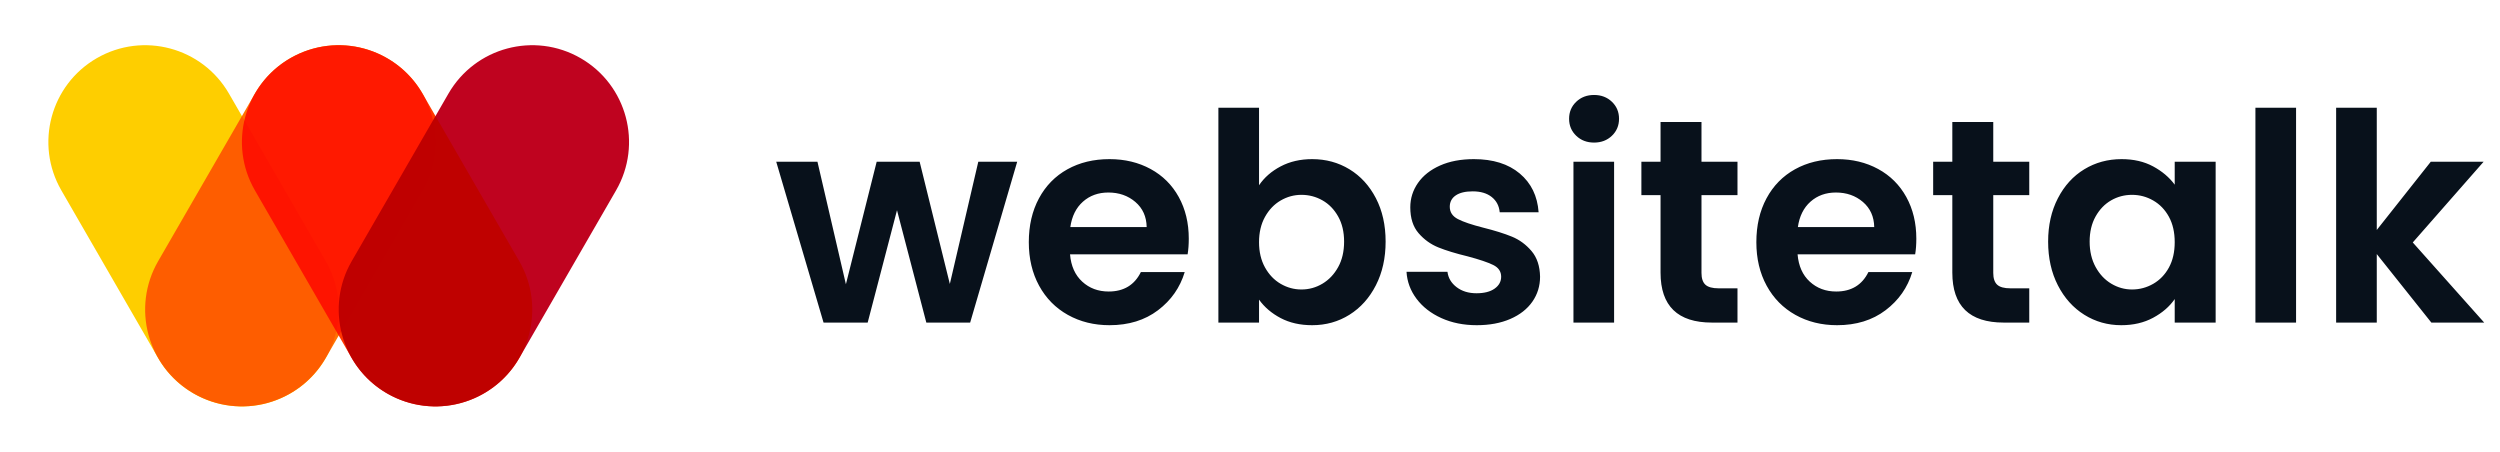
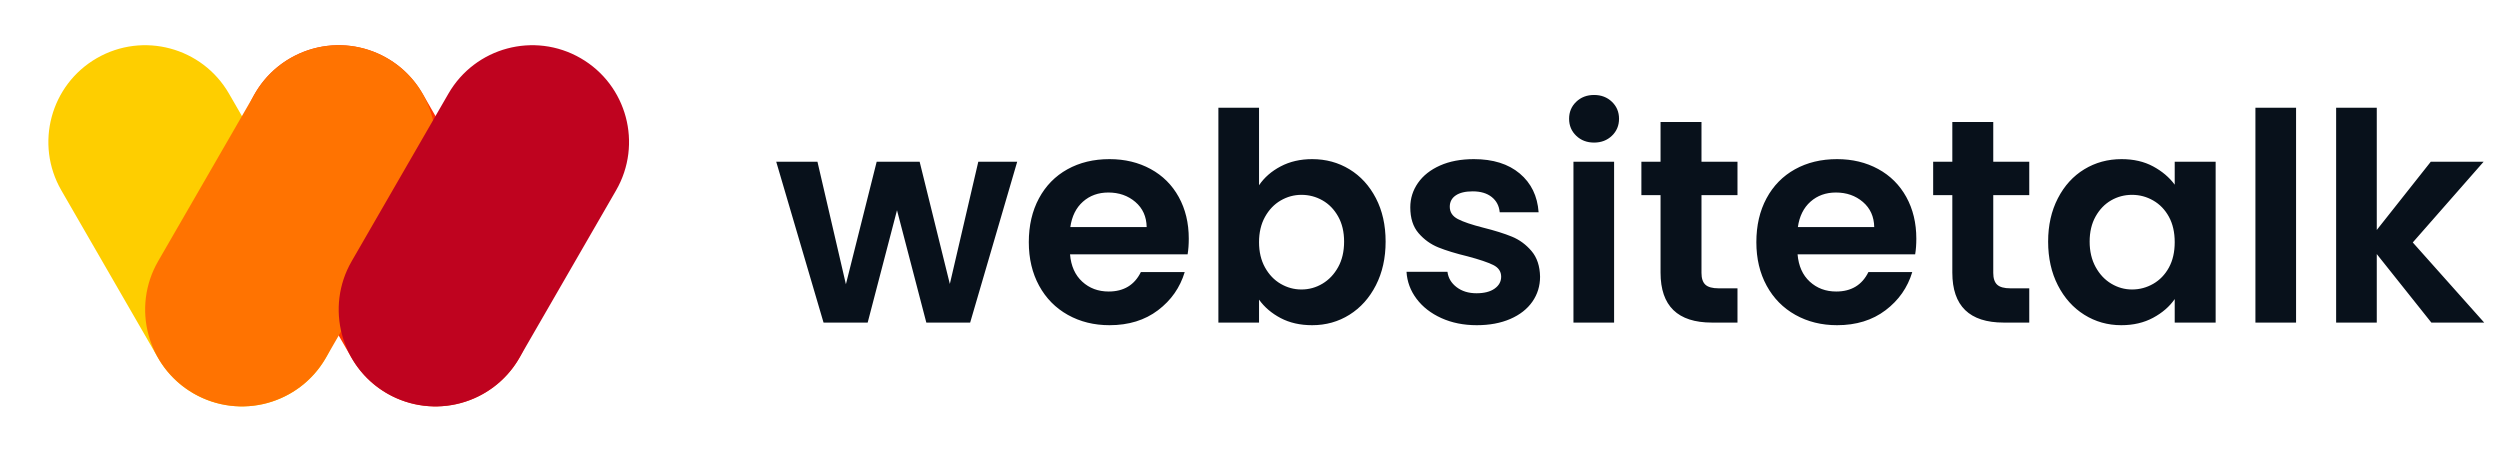
- <svg xmlns="http://www.w3.org/2000/svg" width="155px" height="28px" viewBox="0 0 155 28" version="1.1">
-   <g id="Page-1" stroke="none" stroke-width="1" fill="none" fill-rule="evenodd">
-     <g id="Mobile-Copy-3" transform="translate(-118, -115)">
-       <g id="Group-3" transform="translate(118, 115)">
-         <path d="M53.796,20 L55.614,13.034 L57.432,20 L60.15,20 L63.066,10.028 L60.654,10.028 L58.89,17.606 L57.018,10.028 L54.354,10.028 L52.446,17.624 L50.682,10.028 L48.126,10.028 L51.06,20 L53.796,20 Z M68.79,20.162 C69.978,20.162 70.98,19.853 71.796,19.235 C72.612,18.617 73.164,17.828 73.452,16.868 L73.452,16.868 L70.734,16.868 C70.338,17.672 69.672,18.074 68.736,18.074 C68.088,18.074 67.542,17.87 67.098,17.462 C66.654,17.054 66.402,16.49 66.342,15.77 L66.342,15.77 L73.632,15.77 C73.68,15.482 73.704,15.158 73.704,14.798 C73.704,13.826 73.497,12.965 73.083,12.215 C72.669,11.465 72.087,10.886 71.337,10.478 C70.587,10.07 69.738,9.866 68.79,9.866 C67.806,9.866 66.936,10.076 66.18,10.496 C65.424,10.916 64.836,11.516 64.416,12.296 C63.996,13.076 63.786,13.982 63.786,15.014 C63.786,16.034 63.999,16.934 64.425,17.714 C64.851,18.494 65.445,19.097 66.207,19.523 C66.969,19.949 67.83,20.162 68.79,20.162 Z M71.094,14.078 L66.36,14.078 C66.456,13.406 66.717,12.881 67.143,12.503 C67.569,12.125 68.094,11.936 68.718,11.936 C69.378,11.936 69.936,12.131 70.392,12.521 C70.848,12.911 71.082,13.43 71.094,14.078 L71.094,14.078 Z M81.354,20.162 C82.206,20.162 82.977,19.946 83.667,19.514 C84.357,19.082 84.903,18.473 85.305,17.687 C85.707,16.901 85.908,15.998 85.908,14.978 C85.908,13.958 85.707,13.061 85.305,12.287 C84.903,11.513 84.357,10.916 83.667,10.496 C82.977,10.076 82.206,9.866 81.354,9.866 C80.622,9.866 79.971,10.016 79.401,10.316 C78.831,10.616 78.384,11.006 78.06,11.486 L78.06,11.486 L78.06,6.68 L75.54,6.68 L75.54,20 L78.06,20 L78.06,18.578 C78.396,19.046 78.843,19.427 79.401,19.721 C79.959,20.015 80.61,20.162 81.354,20.162 Z M80.688,17.948 C80.232,17.948 79.803,17.831 79.401,17.597 C78.999,17.363 78.675,17.024 78.429,16.58 C78.183,16.136 78.06,15.614 78.06,15.014 C78.06,14.414 78.183,13.892 78.429,13.448 C78.675,13.004 78.999,12.665 79.401,12.431 C79.803,12.197 80.232,12.08 80.688,12.08 C81.156,12.08 81.591,12.194 81.993,12.422 C82.395,12.65 82.719,12.983 82.965,13.421 C83.211,13.859 83.334,14.378 83.334,14.978 C83.334,15.59 83.211,16.118 82.965,16.562 C82.719,17.006 82.395,17.348 81.993,17.588 C81.591,17.828 81.156,17.948 80.688,17.948 Z M91.56,20.162 C92.352,20.162 93.045,20.033 93.639,19.775 C94.233,19.517 94.689,19.16 95.007,18.704 C95.325,18.248 95.484,17.732 95.484,17.156 C95.472,16.496 95.295,15.965 94.953,15.563 C94.611,15.161 94.206,14.864 93.738,14.672 C93.27,14.48 92.676,14.294 91.956,14.114 C91.248,13.934 90.726,13.757 90.39,13.583 C90.054,13.409 89.886,13.154 89.886,12.818 C89.886,12.518 90.009,12.284 90.255,12.116 C90.501,11.948 90.852,11.864 91.308,11.864 C91.8,11.864 92.193,11.981 92.487,12.215 C92.781,12.449 92.946,12.764 92.982,13.16 L92.982,13.16 L95.394,13.16 C95.322,12.152 94.932,11.351 94.224,10.757 C93.516,10.163 92.568,9.866 91.38,9.866 C90.576,9.866 89.877,9.998 89.283,10.262 C88.689,10.526 88.233,10.886 87.915,11.342 C87.597,11.798 87.438,12.302 87.438,12.854 C87.438,13.526 87.609,14.06 87.951,14.456 C88.293,14.852 88.701,15.146 89.175,15.338 C89.649,15.53 90.258,15.716 91.002,15.896 C91.722,16.088 92.247,16.265 92.577,16.427 C92.907,16.589 93.072,16.832 93.072,17.156 C93.072,17.456 92.937,17.702 92.667,17.894 C92.397,18.086 92.022,18.182 91.542,18.182 C91.05,18.182 90.639,18.056 90.309,17.804 C89.979,17.552 89.79,17.234 89.742,16.85 L89.742,16.85 L87.204,16.85 C87.24,17.462 87.447,18.02 87.825,18.524 C88.203,19.028 88.716,19.427 89.364,19.721 C90.012,20.015 90.744,20.162 91.56,20.162 Z M98.832,8.84 C99.276,8.84 99.645,8.699 99.939,8.417 C100.233,8.135 100.38,7.784 100.38,7.364 C100.38,6.944 100.233,6.593 99.939,6.311 C99.645,6.029 99.276,5.888 98.832,5.888 C98.388,5.888 98.019,6.029 97.725,6.311 C97.431,6.593 97.284,6.944 97.284,7.364 C97.284,7.784 97.431,8.135 97.725,8.417 C98.019,8.699 98.388,8.84 98.832,8.84 Z M100.074,20 L100.074,10.028 L97.554,10.028 L97.554,20 L100.074,20 Z M107.724,20 L107.724,17.876 L106.554,17.876 C106.17,17.876 105.897,17.801 105.735,17.651 C105.573,17.501 105.492,17.258 105.492,16.922 L105.492,16.922 L105.492,12.098 L107.724,12.098 L107.724,10.028 L105.492,10.028 L105.492,7.562 L102.954,7.562 L102.954,10.028 L101.766,10.028 L101.766,12.098 L102.954,12.098 L102.954,16.904 C102.954,18.968 104.016,20 106.14,20 L106.14,20 L107.724,20 Z M113.898,20.162 C115.086,20.162 116.088,19.853 116.904,19.235 C117.72,18.617 118.272,17.828 118.56,16.868 L118.56,16.868 L115.842,16.868 C115.446,17.672 114.78,18.074 113.844,18.074 C113.196,18.074 112.65,17.87 112.206,17.462 C111.762,17.054 111.51,16.49 111.45,15.77 L111.45,15.77 L118.74,15.77 C118.788,15.482 118.812,15.158 118.812,14.798 C118.812,13.826 118.605,12.965 118.191,12.215 C117.777,11.465 117.195,10.886 116.445,10.478 C115.695,10.07 114.846,9.866 113.898,9.866 C112.914,9.866 112.044,10.076 111.288,10.496 C110.532,10.916 109.944,11.516 109.524,12.296 C109.104,13.076 108.894,13.982 108.894,15.014 C108.894,16.034 109.107,16.934 109.533,17.714 C109.959,18.494 110.553,19.097 111.315,19.523 C112.077,19.949 112.938,20.162 113.898,20.162 Z M116.202,14.078 L111.468,14.078 C111.564,13.406 111.825,12.881 112.251,12.503 C112.677,12.125 113.202,11.936 113.826,11.936 C114.486,11.936 115.044,12.131 115.5,12.521 C115.956,12.911 116.19,13.43 116.202,14.078 L116.202,14.078 Z M125.814,20 L125.814,17.876 L124.644,17.876 C124.26,17.876 123.987,17.801 123.825,17.651 C123.663,17.501 123.582,17.258 123.582,16.922 L123.582,16.922 L123.582,12.098 L125.814,12.098 L125.814,10.028 L123.582,10.028 L123.582,7.562 L121.044,7.562 L121.044,10.028 L119.856,10.028 L119.856,12.098 L121.044,12.098 L121.044,16.904 C121.044,18.968 122.106,20 124.23,20 L124.23,20 L125.814,20 Z M131.52,20.162 C132.264,20.162 132.921,20.009 133.491,19.703 C134.061,19.397 134.508,19.01 134.832,18.542 L134.832,18.542 L134.832,20 L137.37,20 L137.37,10.028 L134.832,10.028 L134.832,11.45 C134.496,10.994 134.049,10.616 133.491,10.316 C132.933,10.016 132.282,9.866 131.538,9.866 C130.686,9.866 129.915,10.076 129.225,10.496 C128.535,10.916 127.989,11.516 127.587,12.296 C127.185,13.076 126.984,13.97 126.984,14.978 C126.984,15.998 127.185,16.901 127.587,17.687 C127.989,18.473 128.535,19.082 129.225,19.514 C129.915,19.946 130.68,20.162 131.52,20.162 Z M132.186,17.948 C131.73,17.948 131.301,17.828 130.899,17.588 C130.497,17.348 130.173,17.003 129.927,16.553 C129.681,16.103 129.558,15.578 129.558,14.978 C129.558,14.378 129.681,13.859 129.927,13.421 C130.173,12.983 130.494,12.65 130.89,12.422 C131.286,12.194 131.718,12.08 132.186,12.08 C132.654,12.08 133.092,12.197 133.5,12.431 C133.908,12.665 134.232,13.001 134.472,13.439 C134.712,13.877 134.832,14.402 134.832,15.014 C134.832,15.626 134.712,16.151 134.472,16.589 C134.232,17.027 133.908,17.363 133.5,17.597 C133.092,17.831 132.654,17.948 132.186,17.948 Z M142.356,20 L142.356,6.68 L139.836,6.68 L139.836,20 L142.356,20 Z M147.36,20 L147.36,15.752 L150.744,20 L154.02,20 L149.592,15.032 L153.984,10.028 L150.708,10.028 L147.36,14.258 L147.36,6.68 L144.84,6.68 L144.84,20 L147.36,20 Z" id="websitetalk" fill="#08111B" fill-rule="nonzero" />
-         <g id="Group-2">
-           <rect id="Rectangle-Copy-3" fill="#FECE00" style="mix-blend-mode: multiply;" transform="translate(12, 14) rotate(-390) translate(-12, -14) " x="6" y="2" width="12" height="24" rx="6" />
-           <rect id="Rectangle-Copy-3" fill="#FF3700" style="mix-blend-mode: multiply;" transform="translate(24, 14) rotate(-390) translate(-24, -14) " x="18" y="2" width="12" height="24" rx="6" />
-           <rect id="Rectangle-Copy-3" fill="#FF7301" style="mix-blend-mode: multiply;" transform="translate(18, 14) rotate(-690) translate(-18, -14) " x="12" y="2" width="12" height="24" rx="6" />
-           <rect id="Rectangle-Copy-3" fill="#BF031F" style="mix-blend-mode: multiply;" transform="translate(30, 14) rotate(-690) translate(-30, -14) " x="24" y="2" width="12" height="24" rx="6" />
-         </g>
-       </g>
-     </g>
+ <svg xmlns="http://www.w3.org/2000/svg" height="28" viewBox="0 0 155 28" width="155">
+   <g fill="none" fill-rule="evenodd">
+     <path d="m53.796 20 1.818-6.966 1.818 6.966h2.718l2.916-9.972h-2.412l-1.764 7.578-1.872-7.578h-2.664l-1.908 7.596-1.764-7.596h-2.556l2.934 9.972zm14.994.162c1.188 0 2.19-.309 3.006-.927s1.368-1.407 1.656-2.367h-2.718c-.396.804-1.062 1.206-1.998 1.206-.648 0-1.194-.204-1.638-.612s-.696-.972-.756-1.692h7.29c.048-.288.072-.612.072-.972 0-.972-.207-1.833-.621-2.583s-.996-1.329-1.746-1.737-1.599-.612-2.547-.612c-.984 0-1.854.21-2.61.63s-1.344 1.02-1.764 1.8-.63 1.686-.63 2.718c0 1.02.213 1.92.639 2.7s1.02 1.383 1.782 1.809 1.623.639 2.583.639zm2.304-6.084h-4.734c.096-.672.357-1.197.783-1.575s.951-.567 1.575-.567c.66 0 1.218.195 1.674.585s.69.909.702 1.557zm10.26 6.084c.852 0 1.623-.216 2.313-.648s1.236-1.041 1.638-1.827.603-1.689.603-2.709-.201-1.917-.603-2.691-.948-1.371-1.638-1.791-1.461-.63-2.313-.63c-.732 0-1.383.15-1.953.45s-1.017.69-1.341 1.17v-4.806h-2.52v13.32h2.52v-1.422c.336.468.783.849 1.341 1.143s1.209.441 1.953.441zm-.666-2.214c-.456 0-.885-.117-1.287-.351s-.726-.573-.972-1.017-.369-.966-.369-1.566.123-1.122.369-1.566.57-.783.972-1.017.831-.351 1.287-.351c.468 0 .903.114 1.305.342s.726.561.972.999.369.957.369 1.557c0 .612-.123 1.14-.369 1.584s-.57.786-.972 1.026-.837.36-1.305.36zm10.872 2.214c.792 0 1.485-.129 2.079-.387s1.05-.615 1.368-1.071.477-.972.477-1.548c-.012-.66-.189-1.191-.531-1.593s-.747-.699-1.215-.891-1.062-.378-1.782-.558c-.708-.18-1.23-.357-1.566-.531s-.504-.429-.504-.765c0-.3.123-.534.369-.702s.597-.252 1.053-.252c.492 0 .885.117 1.179.351s.459.549.495.945h2.412c-.072-1.008-.462-1.809-1.17-2.403s-1.656-.891-2.844-.891c-.804 0-1.503.132-2.097.396s-1.05.624-1.368 1.08-.477.96-.477 1.512c0 .672.171 1.206.513 1.602s.75.69 1.224.882 1.083.378 1.827.558c.72.192 1.245.369 1.575.531s.495.405.495.729c0 .3-.135.546-.405.738s-.645.288-1.125.288c-.492 0-.903-.126-1.233-.378s-.519-.57-.567-.954h-2.538c.036.612.243 1.17.621 1.674s.891.903 1.539 1.197 1.38.441 2.196.441zm7.272-11.322c.444 0 .813-.141 1.107-.423s.441-.633.441-1.053-.147-.771-.441-1.053-.663-.423-1.107-.423-.813.141-1.107.423-.441.633-.441 1.053.147.771.441 1.053.663.423 1.107.423zm1.242 11.16v-9.972h-2.52v9.972zm7.65 0v-2.124h-1.17c-.384 0-.657-.075-.819-.225s-.243-.393-.243-.729v-4.824h2.232v-2.07h-2.232v-2.466h-2.538v2.466h-1.188v2.07h1.188v4.806c0 2.064 1.062 3.096 3.186 3.096zm6.174.162c1.188 0 2.19-.309 3.006-.927s1.368-1.407 1.656-2.367h-2.718c-.396.804-1.062 1.206-1.998 1.206-.648 0-1.194-.204-1.638-.612s-.696-.972-.756-1.692h7.29c.048-.288.072-.612.072-.972 0-.972-.207-1.833-.621-2.583s-.996-1.329-1.746-1.737-1.599-.612-2.547-.612c-.984 0-1.854.21-2.61.63s-1.344 1.02-1.764 1.8-.63 1.686-.63 2.718c0 1.02.213 1.92.639 2.7s1.02 1.383 1.782 1.809 1.623.639 2.583.639zm2.304-6.084h-4.734c.096-.672.357-1.197.783-1.575s.951-.567 1.575-.567c.66 0 1.218.195 1.674.585s.69.909.702 1.557zm9.612 5.922v-2.124h-1.17c-.384 0-.657-.075-.819-.225s-.243-.393-.243-.729v-4.824h2.232v-2.07h-2.232v-2.466h-2.538v2.466h-1.188v2.07h1.188v4.806c0 2.064 1.062 3.096 3.186 3.096zm5.706.162c.744 0 1.401-.153 1.971-.459s1.017-.693 1.341-1.161v1.458h2.538v-9.972h-2.538v1.422c-.336-.456-.783-.834-1.341-1.134s-1.209-.45-1.953-.45c-.852 0-1.623.21-2.313.63s-1.236 1.02-1.638 1.8-.603 1.674-.603 2.682c0 1.02.201 1.923.603 2.709s.948 1.395 1.638 1.827 1.455.648 2.295.648zm.666-2.214c-.456 0-.885-.12-1.287-.36s-.726-.585-.972-1.035-.369-.975-.369-1.575.123-1.119.369-1.557.567-.771.963-.999.828-.342 1.296-.342.906.117 1.314.351.732.57.972 1.008.36.963.36 1.575-.12 1.137-.36 1.575-.564.774-.972 1.008-.846.351-1.314.351zm10.17 2.052v-13.32h-2.52v13.32zm5.004 0v-4.248l3.384 4.248h3.276l-4.428-4.968 4.392-5.004h-3.276l-3.348 4.23v-7.578h-2.52v13.32z" fill="#08111b" fill-rule="nonzero" />
+     <rect fill="#fece00" height="24" rx="6" transform="matrix(.8660254 -.5 .5 .8660254 -5.392305 7.875644)" width="12" x="6" y="2" />
+     <rect fill="#ff3700" height="24" rx="6" transform="matrix(.8660254 -.5 .5 .8660254 -3.78461 13.87564)" width="12" x="18" y="2" />
+     <rect fill="#ff7301" height="24" rx="6" transform="matrix(.8660254 .5 -.5 .8660254 9.411543 -7.124356)" width="12" x="12" y="2" />
+     <rect fill="#bf031f" height="24" rx="6" transform="matrix(.8660254 .5 -.5 .8660254 11.01924 -13.12436)" width="12" x="24" y="2" />
  </g>
</svg>
